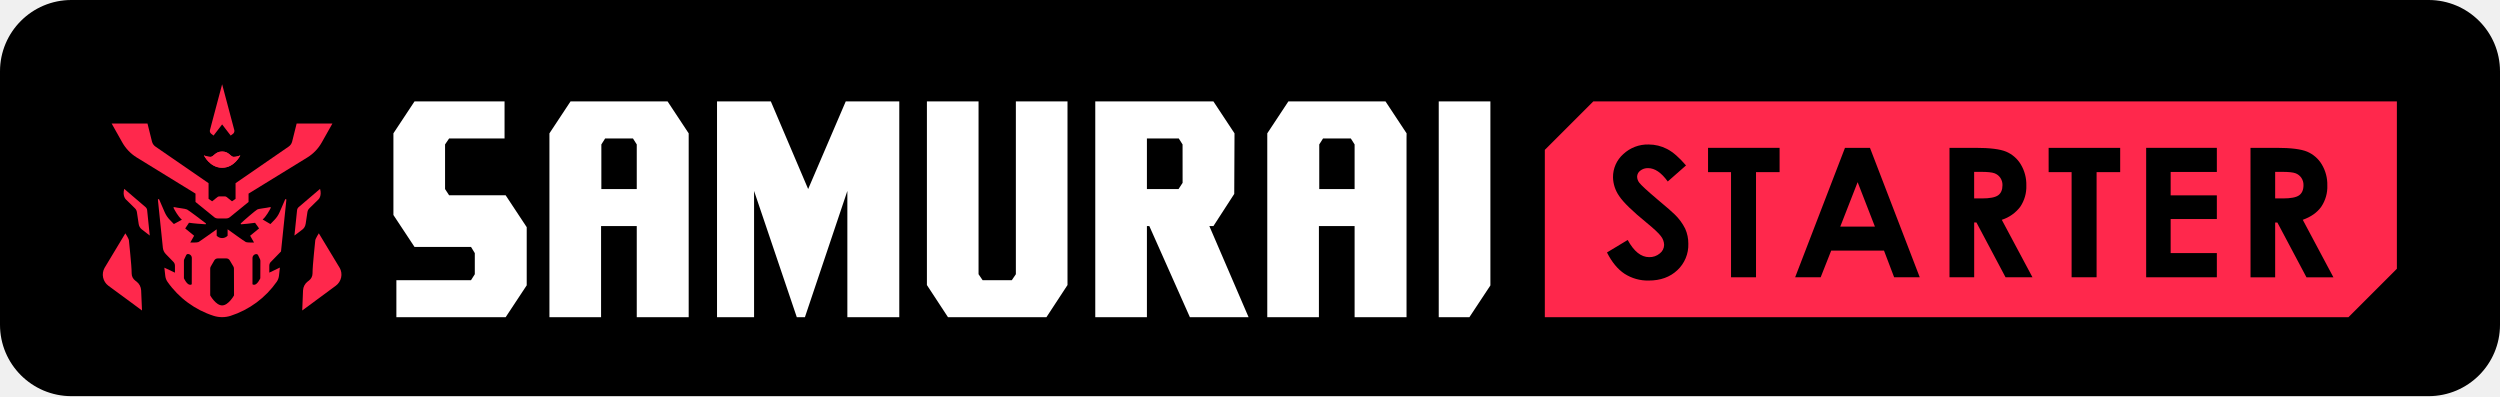
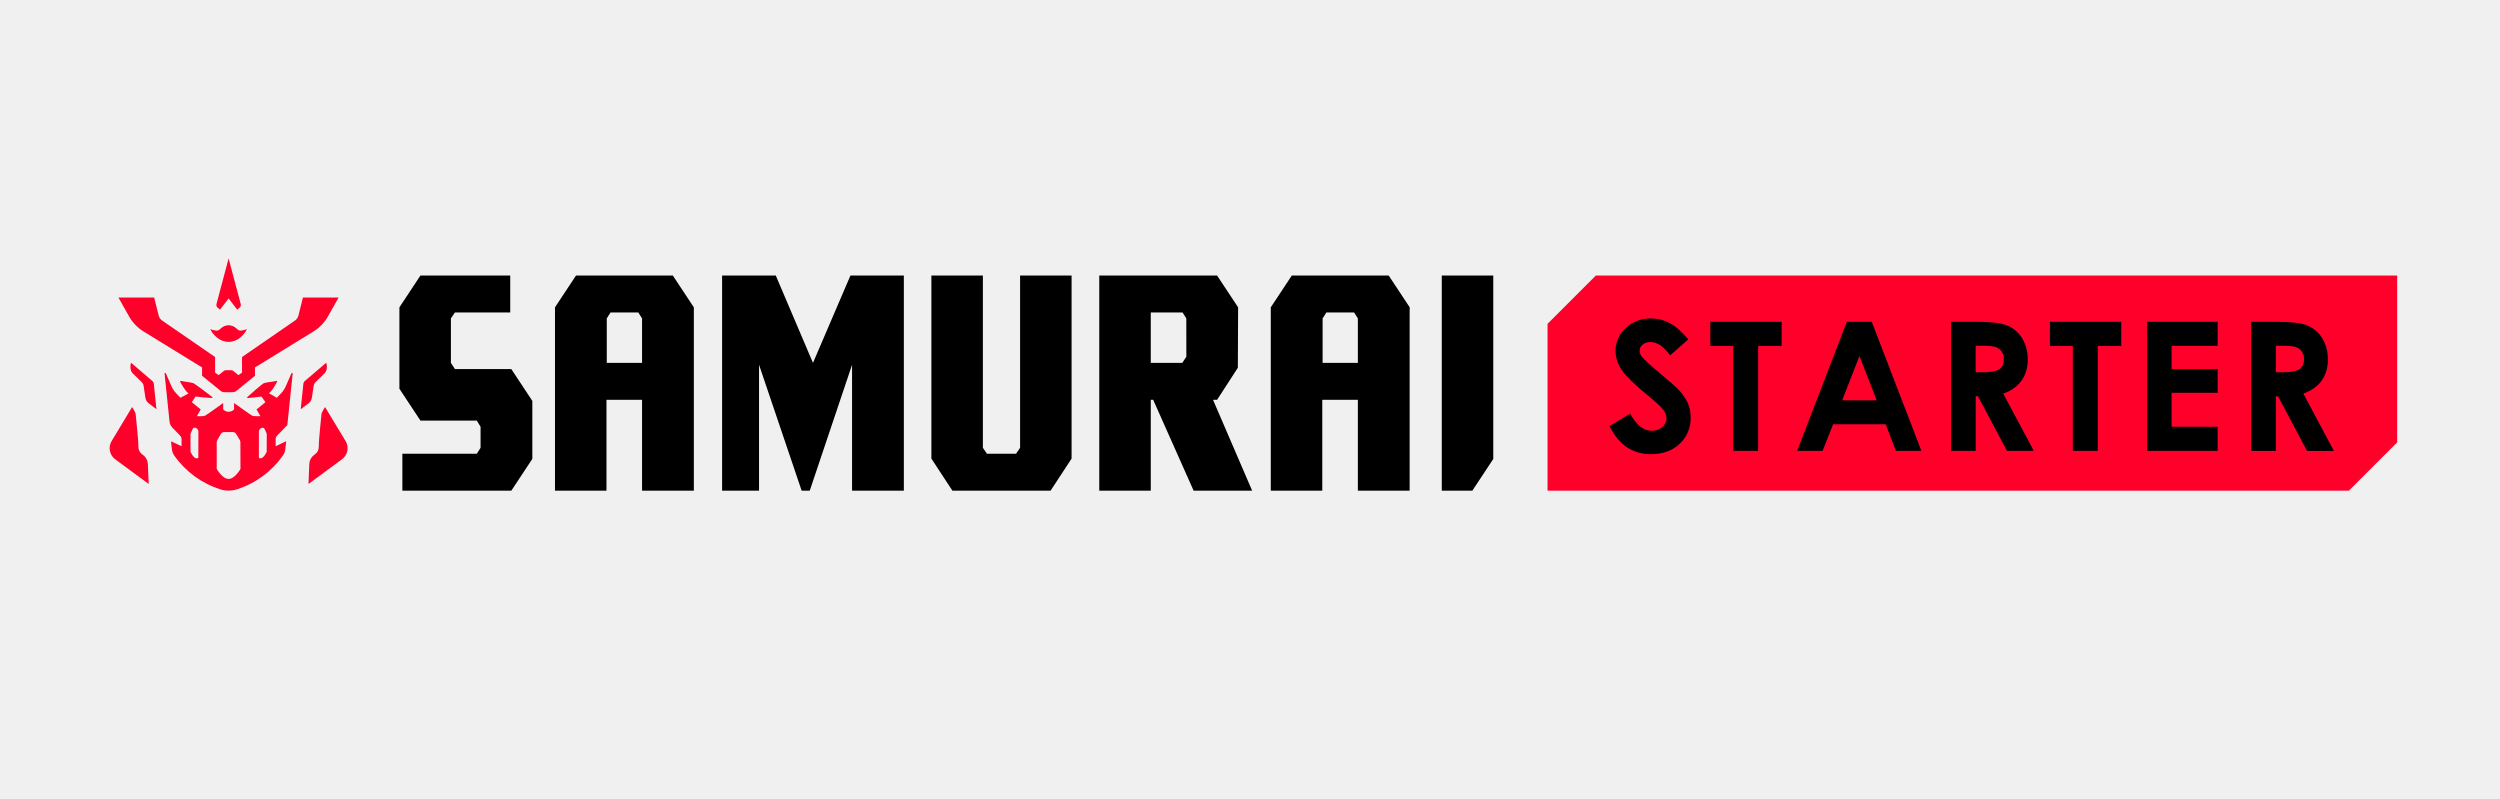
- <svg xmlns="http://www.w3.org/2000/svg" width="1401" height="222" viewBox="0 0 1401 222" fill="none">
-   <rect width="1401" height="222" rx="40" fill="black" />
-   <path d="M1340.5 56.84H1314.74H893.53H892.87L892.41 57.31L866.19 83.51L865.72 83.98V84.64V176.18V177.77H867.31H867.74H1315.4H1316.06L1316.53 177.3L1342.75 151.08L1343.21 150.62V149.96V56.84H1340.5Z" fill="#FF284C" />
-   <path d="M295.17 159.89L283.36 177.77H222.13V157.01H263.96L266.08 153.67V141.85L263.96 138.37H232.29L220.47 120.49V74.72L232.29 56.84H282.75V77.6H251.68L249.41 80.94V105.94L251.68 109.43H283.36L295.17 127.31V159.89Z" fill="white" />
-   <path d="M503.96 177.77H474.86V107L451.07 177.77H446.53L422.58 107V177.77H401.82V56.84H431.98L452.89 105.94L473.95 56.84H503.96V177.77Z" fill="white" />
-   <path d="M598.23 159.74L586.41 177.77H531.26L519.44 159.74V56.84H548.38V153.67L550.65 157.01H567.02L569.29 153.67V56.84H598.23V159.74Z" fill="white" />
-   <path d="M699.71 177.77H666.82L644.09 126.7H642.73V177.77H613.79V56.84H680L691.82 74.73L691.67 108.67L680 126.7H677.72L699.71 177.77ZM662.71 80.94L660.59 77.6H642.73V105.94H660.46L662.73 102.46L662.71 80.94Z" fill="white" />
-   <path d="M385.94 74.73L374.12 56.84H319.72L307.9 74.73V76.23V177.77H336.84V126.7H356.84V177.77H385.94V77.56V74.73ZM354.72 77.6L356.84 80.94V105.94H337V80.94L339.12 77.6H354.72Z" fill="white" />
-   <path d="M788.26 74.73L776.44 56.84H722L710.18 74.73V76.23V177.77H739.12V126.7H759.12V177.77H788.22V77.56L788.26 74.73ZM757 77.6L759.12 80.94V105.94H739.31V80.94L741.43 77.6H757Z" fill="white" />
-   <path d="M835.22 159.95V56.84H806.27V177.77H823.44L835.22 159.95Z" fill="white" />
-   <path d="M104.58 142.66L104.78 142.33C104.78 142.4 104.67 142.51 104.58 142.66Z" fill="#FF284C" />
-   <path d="M104.81 142.27C104.815 142.254 104.815 142.236 104.81 142.22V142.27Z" fill="#FF284C" />
-   <path d="M144.65 143.09L144.64 143.08L144.65 143.09Z" fill="#FF284C" />
-   <path d="M144.49 142.84C144.457 142.778 144.42 142.718 144.38 142.66L144.49 142.84Z" fill="#FF284C" />
-   <path d="M144.61 143C144.585 142.95 144.555 142.903 144.52 142.86L144.61 143Z" fill="#FF284C" />
-   <path d="M124.48 94C117.55 94 114.28 87.05 114.28 87.05C115.481 87.607 116.786 87.904 118.11 87.92C119.78 87.78 120.67 84.92 124.48 84.92C128.29 84.92 129.17 87.78 130.84 87.92C132.164 87.905 133.47 87.609 134.67 87.05C134.67 87.05 131.41 94 124.48 94Z" fill="#FF284C" />
-   <path d="M171.28 125.52L172.28 118.89C172.392 118.086 172.764 117.342 173.34 116.77L178.5 111.71C178.5 111.71 180.5 109.87 179.37 105.84L167.37 116.08C166.866 116.516 166.548 117.127 166.48 117.79L165 132L169.45 128.64C170.428 127.891 171.074 126.789 171.25 125.57" fill="#FF284C" />
-   <path d="M190.37 150.13L178.67 130.74C178.67 130.74 176.67 133.88 176.67 134.74C176.67 135.44 175.15 148.38 175.14 153.22C175.14 153.996 174.959 154.762 174.612 155.456C174.265 156.15 173.761 156.754 173.14 157.22L172.46 157.73C171.679 158.318 171.038 159.071 170.581 159.935C170.125 160.799 169.865 161.754 169.82 162.73L169.37 174L188.22 160.09C189.73 158.967 190.78 157.334 191.176 155.494C191.571 153.655 191.285 151.734 190.37 150.09" fill="#FF284C" />
-   <path d="M60.74 160.13L79.58 174L79.1 162.75C79.057 161.773 78.798 160.818 78.342 159.953C77.885 159.089 77.242 158.336 76.46 157.75L75.78 157.24C75.159 156.774 74.655 156.17 74.308 155.476C73.961 154.782 73.78 154.016 73.78 153.24C73.78 148.4 72.24 135.45 72.25 134.76C72.25 133.85 70.25 130.76 70.25 130.76L58.59 150.13C57.675 151.774 57.389 153.695 57.784 155.534C58.18 157.374 59.23 159.007 60.74 160.13Z" fill="#FF284C" />
-   <path d="M82.46 117.79C82.392 117.127 82.074 116.516 81.57 116.08L69.62 105.84C68.52 109.84 70.5 111.71 70.5 111.71L75.65 116.77C76.231 117.339 76.607 118.085 76.72 118.89L77.72 125.52C77.888 126.74 78.531 127.843 79.51 128.59L83.92 132L82.46 117.79Z" fill="#FF284C" />
-   <path d="M151.8 146.76L157.48 140.92L160.48 111.99C160.489 111.904 160.466 111.817 160.418 111.746C160.369 111.674 160.297 111.622 160.213 111.598C160.13 111.574 160.041 111.58 159.962 111.615C159.883 111.651 159.818 111.712 159.78 111.79L156.69 118.91C156.004 120.501 155.035 121.955 153.83 123.2L151.54 125.57L147.18 123L147.27 122.93C149.19 121.26 151.02 117.93 151.71 116.53C151.74 116.478 151.755 116.419 151.752 116.359C151.749 116.299 151.729 116.242 151.694 116.193C151.659 116.144 151.611 116.107 151.555 116.085C151.5 116.063 151.439 116.058 151.38 116.07C149.38 116.55 145.11 116.91 144.16 117.41C143.21 117.91 136.68 123.5 134.98 125.15C134.932 125.193 134.898 125.25 134.884 125.314C134.87 125.377 134.876 125.443 134.902 125.502C134.927 125.562 134.97 125.612 135.026 125.646C135.081 125.679 135.146 125.695 135.21 125.69C136.82 125.56 140.37 125.25 142.94 124.86L145.18 128.01L140.18 132.1L142.35 135.9C142.35 135.9 138.58 136.02 137.79 135.66C137 135.3 127.55 128.49 127.55 128.49V132.1C127.157 132.516 126.682 132.848 126.156 133.075C125.63 133.302 125.063 133.419 124.49 133.419C123.917 133.419 123.35 133.302 122.824 133.075C122.298 132.848 121.824 132.516 121.43 132.1V128.5C121.43 128.5 111.96 135.31 111.18 135.67C110.4 136.03 106.63 135.91 106.63 135.91L108.79 132.11L103.79 128.02L105.91 124.84H106.03C108.64 125.25 113.12 125.56 115.09 125.68C115.158 125.686 115.226 125.67 115.283 125.634C115.341 125.598 115.385 125.544 115.409 125.48C115.433 125.417 115.435 125.347 115.415 125.282C115.396 125.217 115.355 125.16 115.3 125.12C113.22 123.46 105.75 117.89 104.82 117.4C103.89 116.91 99.61 116.54 97.6 116.06C97.542 116.05 97.481 116.056 97.426 116.078C97.371 116.1 97.323 116.137 97.288 116.185C97.253 116.233 97.232 116.289 97.227 116.349C97.222 116.408 97.233 116.467 97.26 116.52C97.96 117.89 99.79 121.25 101.7 122.92L101.95 123.11L97.44 125.55L95.14 123.18C93.935 121.935 92.966 120.481 92.28 118.89L89.19 111.77C89.152 111.692 89.087 111.631 89.008 111.595C88.929 111.56 88.84 111.554 88.757 111.578C88.673 111.602 88.601 111.654 88.552 111.726C88.504 111.797 88.482 111.884 88.49 111.97L91.27 138.87C91.408 140.178 91.978 141.403 92.89 142.35L97.16 146.74C97.726 147.32 98.042 148.099 98.04 148.91V152.8L92.1 150L92.62 154.57C92.749 155.775 93.175 156.93 93.86 157.93C100.173 166.942 109.263 173.639 119.74 177C122.822 177.97 126.128 177.97 129.21 177C139.696 173.62 148.789 166.901 155.1 157.87C155.78 156.867 156.206 155.714 156.34 154.51L156.85 149.94L150.92 152.78V148.89C150.918 148.079 151.234 147.3 151.8 146.72M107.46 159.32C107.187 159.493 106.873 159.59 106.55 159.6C104.69 159.6 103.07 155.93 103.07 155.93V146.07C103.071 145.807 103.129 145.548 103.24 145.31L104.31 143.05C104.39 142.848 104.527 142.675 104.705 142.55C104.883 142.426 105.093 142.356 105.31 142.35C105.602 142.354 105.89 142.415 106.157 142.53C106.425 142.646 106.668 142.812 106.871 143.021C107.074 143.23 107.235 143.477 107.343 143.748C107.451 144.019 107.504 144.308 107.5 144.6L107.46 159.32ZM131.15 165.53C131.15 165.53 128.05 171.15 124.48 171.15C120.91 171.15 117.8 165.53 117.8 165.53V150.5C117.799 150.091 117.91 149.69 118.12 149.34L120.12 145.88C120.311 145.559 120.582 145.293 120.906 145.107C121.23 144.921 121.597 144.823 121.97 144.82H126.88C127.254 144.82 127.622 144.917 127.946 145.103C128.271 145.289 128.541 145.557 128.73 145.88L130.79 149.34C130.993 149.693 131.099 150.093 131.1 150.5L131.15 165.53ZM145.88 155.93C145.88 155.93 144.26 159.6 142.4 159.6C142.077 159.589 141.763 159.492 141.49 159.32V144.64C141.486 144.348 141.54 144.059 141.648 143.788C141.755 143.517 141.916 143.27 142.119 143.061C142.322 142.852 142.565 142.686 142.833 142.57C143.101 142.455 143.389 142.394 143.68 142.39C143.897 142.396 144.107 142.466 144.285 142.59C144.463 142.715 144.6 142.888 144.68 143.09L145.76 145.35C145.863 145.59 145.917 145.849 145.92 146.11L145.88 155.93Z" fill="#FF284C" />
-   <path d="M131.29 72.81C131.273 72.735 131.249 72.661 131.22 72.59L130.95 71.59L124.48 47.23L118.65 69.15L117.91 71.95L117.73 72.62C117.648 72.824 117.601 73.04 117.59 73.26C117.563 73.695 117.679 74.127 117.92 74.49C118.04 74.675 118.193 74.838 118.37 74.97L119.68 75.97L124.48 69.73L129.28 75.97L130.59 74.97C130.679 74.907 130.76 74.833 130.83 74.75C130.905 74.67 130.972 74.583 131.03 74.49C131.271 74.127 131.387 73.695 131.36 73.26C131.356 73.117 131.333 72.976 131.29 72.84" fill="#FF284C" />
-   <path d="M124.48 94C131.41 94 134.67 87.05 134.67 87.05C133.47 87.609 132.164 87.905 130.84 87.92C129.17 87.78 128.28 84.92 124.48 84.92C120.68 84.92 119.78 87.78 118.12 87.92C116.793 87.905 115.484 87.608 114.28 87.05C114.28 87.05 117.55 94 124.48 94Z" fill="#FF284C" />
-   <path d="M166.24 69.22L163.71 79.37C163.415 80.525 162.703 81.53 161.71 82.19L132.01 102.65V111.43L130.01 112.81L127.01 110.41C126.728 110.18 126.374 110.056 126.01 110.06H122.88C122.516 110.058 122.163 110.182 121.88 110.41L118.88 112.81L116.88 111.43V102.65L87.18 82.19C86.19 81.527 85.479 80.523 85.18 79.37L82.65 69.22H62.56L68.56 79.87C70.484 83.277 73.236 86.146 76.56 88.21L109.56 108.5V113.18L120.05 121.71C120.617 122.166 121.323 122.413 122.05 122.41H126.8C127.527 122.413 128.233 122.166 128.8 121.71L139.29 113.18V108.5L172.29 88.21C175.615 86.147 178.367 83.278 180.29 79.87L186.29 69.22H166.24Z" fill="#FF284C" />
-   <path d="M944.84 92.71L934.61 101.71C931.017 96.723 927.35 94.227 923.61 94.22C922.003 94.151 920.426 94.666 919.17 95.67C918.653 96.051 918.229 96.544 917.929 97.112C917.63 97.68 917.463 98.308 917.44 98.95C917.454 100.208 917.887 101.425 918.67 102.41C919.79 103.85 923.167 106.957 928.8 111.73C934.067 116.13 937.263 118.907 938.39 120.06C940.847 122.394 942.877 125.138 944.39 128.17C945.575 130.831 946.172 133.717 946.14 136.63C946.224 139.387 945.72 142.13 944.661 144.677C943.603 147.223 942.014 149.515 940 151.4C935.893 155.28 930.53 157.22 923.91 157.22C919.129 157.328 914.424 156.004 910.4 153.42C906.567 150.893 903.283 146.913 900.55 141.48L912.16 134.48C915.653 140.887 919.653 144.093 924.16 144.1C926.347 144.173 928.483 143.436 930.16 142.03C930.898 141.465 931.498 140.741 931.917 139.911C932.336 139.082 932.563 138.169 932.58 137.24C932.523 135.441 931.88 133.71 930.75 132.31C929.53 130.67 926.847 128.157 922.7 124.77C914.793 118.317 909.687 113.343 907.38 109.85C905.219 106.775 904.018 103.128 903.93 99.37C903.902 96.918 904.401 94.488 905.393 92.245C906.385 90.003 907.847 87.999 909.68 86.37C913.516 82.775 918.614 80.835 923.87 80.97C927.473 80.964 931.023 81.829 934.22 83.49C937.48 85.163 941.02 88.237 944.84 92.71Z" fill="black" />
-   <path d="M957.19 82.85H997.28V96.46H984.07V155.39H970.07V96.46H957.19V82.85Z" fill="black" />
-   <path d="M1033.93 82.85H1047.93L1075.83 155.39H1061.48L1055.8 140.45H1026.2L1020.3 155.39H1006L1033.93 82.85ZM1041.02 102.08L1031.29 126.98H1050.7L1041.02 102.08Z" fill="black" />
-   <path d="M1092.5 82.85H1107.13C1115.13 82.85 1120.84 83.563 1124.25 84.99C1127.67 86.439 1130.54 88.936 1132.45 92.12C1134.58 95.672 1135.66 99.758 1135.56 103.9C1135.72 108.163 1134.52 112.365 1132.13 115.9C1129.52 119.337 1125.91 121.88 1121.8 123.18L1139 155.39H1123.91L1107.6 124.67H1106.33V155.39H1092.5V82.85ZM1106.31 111.2H1110.64C1115.03 111.2 1118.05 110.63 1119.71 109.47C1121.37 108.31 1122.19 106.4 1122.19 103.73C1122.22 102.258 1121.79 100.813 1120.96 99.6C1120.15 98.439 1119 97.559 1117.67 97.08C1116.29 96.567 1113.77 96.31 1110.1 96.31H1106.31V111.2Z" fill="black" />
-   <path d="M1148.05 82.85H1188.15V96.46H1174.93V155.39H1160.93V96.46H1148.06L1148.05 82.85Z" fill="black" />
-   <path d="M1202.71 82.85H1242.32V96.36H1216.43V109.48H1242.32V122.74H1216.43V141.83H1242.32V155.39H1202.71V82.85Z" fill="black" />
-   <path d="M1261.18 82.85H1275.81C1283.81 82.85 1289.51 83.563 1292.92 84.99C1296.34 86.436 1299.21 88.933 1301.12 92.12C1303.25 95.672 1304.33 99.758 1304.23 103.9C1304.4 108.163 1303.19 112.368 1300.8 115.9C1298.52 119.107 1295.08 121.533 1290.47 123.18L1307.66 155.43H1292.56L1276.25 124.71H1275V155.43H1261.2L1261.18 82.85ZM1275 111.2H1279.33C1283.72 111.2 1286.75 110.63 1288.4 109.47C1290.05 108.31 1290.88 106.4 1290.88 103.73C1290.91 102.258 1290.48 100.813 1289.65 99.6C1288.84 98.437 1287.69 97.556 1286.36 97.08C1284.98 96.567 1282.46 96.31 1278.79 96.31H1275V111.2Z" fill="black" />
+ <svg xmlns="http://www.w3.org/2000/svg" width="1405" height="449" viewBox="0 0 1405 449" fill="none">
+   <path d="M1344.5 154.84H1318.74H897.53H896.87L896.41 155.31L870.19 181.51L869.72 181.98V182.64V274.18V275.77H871.31H871.74H1319.4H1320.06L1320.53 275.3L1346.75 249.08L1347.21 248.62V247.96V154.84H1344.5Z" fill="#FF002B" />
+   <path d="M299.17 257.89L287.36 275.77H226.13V255.01H267.96L270.08 251.67V239.85L267.96 236.37H236.29L224.47 218.49V172.72L236.29 154.84H286.75V175.6H255.68L253.41 178.94V203.94L255.68 207.43H287.36L299.17 225.31V257.89Z" fill="black" />
+   <path d="M507.96 275.77H478.86V205L455.07 275.77H450.53L426.58 205V275.77H405.82V154.84H435.98L456.89 203.94L477.95 154.84H507.96V275.77Z" fill="black" />
+   <path d="M602.23 257.74L590.41 275.77H535.26L523.44 257.74V154.84H552.38V251.67L554.65 255.01H571.02L573.29 251.67V154.84H602.23V257.74Z" fill="black" />
+   <path d="M703.71 275.77H670.82L648.09 224.7H646.73V275.77H617.79V154.84H684L695.82 172.73L695.67 206.67L684 224.7H681.72L703.71 275.77ZM666.71 178.94L664.59 175.6H646.73V203.94H664.46L666.73 200.46L666.71 178.94Z" fill="black" />
+   <path d="M389.94 172.73L378.12 154.84H323.72L311.9 172.73V174.23V275.77H340.84V224.7H360.84V275.77H389.94V175.56V172.73ZM358.72 175.6L360.84 178.94V203.94H341V178.94L343.12 175.6H358.72Z" fill="black" />
+   <path d="M792.26 172.73L780.44 154.84H726L714.18 172.73V174.23V275.77H743.12V224.7H763.12V275.77H792.22V175.56L792.26 172.73ZM761 175.6L763.12 178.94V203.94H743.31V178.94L745.43 175.6H761Z" fill="black" />
+   <path d="M839.22 257.95V154.84H810.27V275.77H827.44L839.22 257.95Z" fill="black" />
+   <path d="M108.58 240.66L108.78 240.33C108.78 240.4 108.67 240.51 108.58 240.66Z" fill="#FF002B" />
+   <path d="M108.81 240.27C108.815 240.254 108.815 240.236 108.81 240.22V240.27Z" fill="#FF002B" />
+   <path d="M148.65 241.09L148.64 241.08L148.65 241.09Z" fill="#FF002B" />
+   <path d="M148.49 240.84C148.457 240.778 148.42 240.718 148.38 240.66L148.49 240.84Z" fill="#FF002B" />
+   <path d="M148.61 241C148.585 240.95 148.555 240.903 148.52 240.86L148.61 241Z" fill="#FF002B" />
+   <path d="M128.48 192C121.55 192 118.28 185.05 118.28 185.05C119.481 185.607 120.786 185.904 122.11 185.92C123.78 185.78 124.67 182.92 128.48 182.92C132.29 182.92 133.17 185.78 134.84 185.92C136.164 185.905 137.47 185.609 138.67 185.05C138.67 185.05 135.41 192 128.48 192Z" fill="#FF002B" />
+   <path d="M175.28 223.52L176.28 216.89C176.392 216.086 176.764 215.342 177.34 214.77L182.5 209.71C182.5 209.71 184.5 207.87 183.37 203.84L171.37 214.08C170.866 214.516 170.548 215.127 170.48 215.79L169 230L173.45 226.64C174.428 225.891 175.074 224.789 175.25 223.57" fill="#FF002B" />
+   <path d="M194.37 248.13L182.67 228.74C182.67 228.74 180.67 231.88 180.67 232.74C180.67 233.44 179.15 246.38 179.14 251.22C179.14 251.996 178.959 252.762 178.612 253.456C178.265 254.15 177.761 254.754 177.14 255.22L176.46 255.73C175.679 256.318 175.038 257.071 174.581 257.935C174.125 258.799 173.865 259.754 173.82 260.73L173.37 272L192.22 258.09C193.73 256.967 194.78 255.334 195.176 253.494C195.571 251.655 195.285 249.734 194.37 248.09" fill="#FF002B" />
+   <path d="M64.74 258.13L83.58 272L83.1 260.75C83.057 259.773 82.798 258.818 82.342 257.953C81.885 257.089 81.242 256.336 80.46 255.75L79.78 255.24C79.159 254.774 78.655 254.17 78.308 253.476C77.961 252.782 77.78 252.016 77.78 251.24C77.78 246.4 76.24 233.45 76.25 232.76C76.25 231.85 74.25 228.76 74.25 228.76L62.59 248.13C61.675 249.774 61.389 251.695 61.784 253.534C62.18 255.374 63.23 257.007 64.74 258.13Z" fill="#FF002B" />
+   <path d="M86.46 215.79C86.392 215.127 86.074 214.516 85.57 214.08L73.62 203.84C72.52 207.84 74.5 209.71 74.5 209.71L79.65 214.77C80.231 215.339 80.607 216.085 80.72 216.89L81.72 223.52C81.888 224.74 82.531 225.843 83.51 226.59L87.92 230L86.46 215.79Z" fill="#FF002B" />
+   <path d="M155.8 244.76L161.48 238.92L164.48 209.99C164.489 209.904 164.466 209.817 164.418 209.746C164.369 209.674 164.297 209.622 164.213 209.598C164.13 209.574 164.041 209.58 163.962 209.615C163.883 209.651 163.818 209.712 163.78 209.79L160.69 216.91C160.004 218.501 159.035 219.955 157.83 221.2L155.54 223.57L151.18 221L151.27 220.93C153.19 219.26 155.02 215.93 155.71 214.53C155.74 214.478 155.755 214.419 155.752 214.359C155.749 214.299 155.729 214.242 155.694 214.193C155.659 214.144 155.611 214.107 155.555 214.085C155.5 214.063 155.439 214.058 155.38 214.07C153.38 214.55 149.11 214.91 148.16 215.41C147.21 215.91 140.68 221.5 138.98 223.15C138.932 223.193 138.898 223.25 138.884 223.314C138.87 223.377 138.876 223.443 138.902 223.502C138.927 223.562 138.97 223.612 139.026 223.646C139.081 223.679 139.146 223.695 139.21 223.69C140.82 223.56 144.37 223.25 146.94 222.86L149.18 226.01L144.18 230.1L146.35 233.9C146.35 233.9 142.58 234.02 141.79 233.66C141 233.3 131.55 226.49 131.55 226.49V230.1C131.157 230.516 130.682 230.848 130.156 231.075C129.63 231.302 129.063 231.419 128.49 231.419C127.917 231.419 127.35 231.302 126.824 231.075C126.298 230.848 125.824 230.516 125.43 230.1V226.5C125.43 226.5 115.96 233.31 115.18 233.67C114.4 234.03 110.63 233.91 110.63 233.91L112.79 230.11L107.79 226.02L109.91 222.84H110.03C112.64 223.25 117.12 223.56 119.09 223.68C119.158 223.686 119.226 223.67 119.283 223.634C119.341 223.598 119.385 223.544 119.409 223.48C119.433 223.417 119.435 223.347 119.415 223.282C119.396 223.217 119.355 223.16 119.3 223.12C117.22 221.46 109.75 215.89 108.82 215.4C107.89 214.91 103.61 214.54 101.6 214.06C101.542 214.05 101.481 214.056 101.426 214.078C101.371 214.1 101.323 214.137 101.288 214.185C101.253 214.233 101.232 214.289 101.227 214.349C101.222 214.408 101.233 214.467 101.26 214.52C101.96 215.89 103.79 219.25 105.7 220.92L105.95 221.11L101.44 223.55L99.14 221.18C97.935 219.935 96.966 218.481 96.28 216.89L93.19 209.77C93.152 209.692 93.087 209.631 93.008 209.595C92.929 209.56 92.84 209.554 92.757 209.578C92.673 209.602 92.601 209.654 92.552 209.726C92.504 209.797 92.482 209.884 92.49 209.97L95.27 236.87C95.408 238.178 95.978 239.403 96.89 240.35L101.16 244.74C101.726 245.32 102.042 246.099 102.04 246.91V250.8L96.1 248L96.62 252.57C96.749 253.775 97.175 254.93 97.86 255.93C104.173 264.942 113.263 271.639 123.74 275C126.822 275.97 130.128 275.97 133.21 275C143.696 271.62 152.789 264.901 159.1 255.87C159.78 254.867 160.206 253.714 160.34 252.51L160.85 247.94L154.92 250.78V246.89C154.918 246.079 155.234 245.3 155.8 244.72M111.46 257.32C111.187 257.493 110.873 257.59 110.55 257.6C108.69 257.6 107.07 253.93 107.07 253.93V244.07C107.071 243.807 107.129 243.548 107.24 243.31L108.31 241.05C108.39 240.848 108.527 240.675 108.705 240.55C108.883 240.426 109.093 240.356 109.31 240.35C109.602 240.354 109.89 240.415 110.157 240.53C110.425 240.646 110.668 240.812 110.871 241.021C111.074 241.23 111.235 241.477 111.343 241.748C111.451 242.019 111.504 242.308 111.5 242.6L111.46 257.32ZM135.15 263.53C135.15 263.53 132.05 269.15 128.48 269.15C124.91 269.15 121.8 263.53 121.8 263.53V248.5C121.799 248.091 121.91 247.69 122.12 247.34L124.12 243.88C124.311 243.559 124.582 243.293 124.906 243.107C125.23 242.921 125.597 242.823 125.97 242.82H130.88C131.254 242.82 131.622 242.917 131.946 243.103C132.271 243.289 132.541 243.557 132.73 243.88L134.79 247.34C134.993 247.693 135.099 248.093 135.1 248.5L135.15 263.53ZM149.88 253.93C149.88 253.93 148.26 257.6 146.4 257.6C146.077 257.589 145.763 257.492 145.49 257.32V242.64C145.486 242.348 145.54 242.059 145.648 241.788C145.755 241.517 145.916 241.27 146.119 241.061C146.322 240.852 146.565 240.686 146.833 240.57C147.101 240.455 147.389 240.394 147.68 240.39C147.897 240.396 148.107 240.466 148.285 240.59C148.463 240.715 148.6 240.888 148.68 241.09L149.76 243.35C149.863 243.59 149.917 243.849 149.92 244.11L149.88 253.93Z" fill="#FF002B" />
+   <path d="M135.29 170.81C135.273 170.735 135.249 170.661 135.22 170.59L134.95 169.59L128.48 145.23L122.65 167.15L121.91 169.95L121.73 170.62C121.648 170.824 121.601 171.04 121.59 171.26C121.563 171.695 121.679 172.127 121.92 172.49C122.04 172.675 122.193 172.838 122.37 172.97L123.68 173.97L128.48 167.73L133.28 173.97L134.59 172.97C134.679 172.907 134.76 172.833 134.83 172.75C134.905 172.67 134.972 172.583 135.03 172.49C135.271 172.127 135.387 171.695 135.36 171.26C135.356 171.117 135.333 170.976 135.29 170.84" fill="#FF002B" />
+   <path d="M128.48 192C135.41 192 138.67 185.05 138.67 185.05C137.47 185.609 136.164 185.905 134.84 185.92C133.17 185.78 132.28 182.92 128.48 182.92C124.68 182.92 123.78 185.78 122.12 185.92C120.793 185.905 119.484 185.608 118.28 185.05C118.28 185.05 121.55 192 128.48 192Z" fill="#FF002B" />
+   <path d="M170.24 167.22L167.71 177.37C167.415 178.525 166.703 179.53 165.71 180.19L136.01 200.65V209.43L134.01 210.81L131.01 208.41C130.728 208.18 130.374 208.056 130.01 208.06H126.88C126.516 208.058 126.163 208.182 125.88 208.41L122.88 210.81L120.88 209.43V200.65L91.18 180.19C90.19 179.527 89.479 178.523 89.18 177.37L86.65 167.22H66.56L72.56 177.87C74.484 181.277 77.236 184.146 80.56 186.21L113.56 206.5V211.18L124.05 219.71C124.617 220.166 125.323 220.413 126.05 220.41H130.8C131.527 220.413 132.233 220.166 132.8 219.71L143.29 211.18V206.5L176.29 186.21C179.615 184.147 182.367 181.278 184.29 177.87L190.29 167.22H170.24Z" fill="#FF002B" />
+   <path d="M948.84 190.71L938.61 199.71C935.017 194.723 931.35 192.227 927.61 192.22C926.003 192.151 924.426 192.666 923.17 193.67C922.653 194.051 922.229 194.544 921.929 195.112C921.63 195.68 921.463 196.308 921.44 196.95C921.454 198.208 921.887 199.425 922.67 200.41C923.79 201.85 927.167 204.957 932.8 209.73C938.067 214.13 941.263 216.907 942.39 218.06C944.847 220.394 946.877 223.138 948.39 226.17C949.575 228.831 950.172 231.717 950.14 234.63C950.224 237.387 949.72 240.13 948.661 242.677C947.603 245.223 946.014 247.515 944 249.4C939.893 253.28 934.53 255.22 927.91 255.22C923.129 255.328 918.424 254.004 914.4 251.42C910.567 248.893 907.283 244.913 904.55 239.48L916.16 232.48C919.653 238.887 923.653 242.093 928.16 242.1C930.347 242.173 932.483 241.436 934.16 240.03C934.898 239.465 935.498 238.741 935.917 237.911C936.336 237.082 936.563 236.169 936.58 235.24C936.523 233.441 935.88 231.71 934.75 230.31C933.53 228.67 930.847 226.157 926.7 222.77C918.793 216.317 913.687 211.343 911.38 207.85C909.219 204.775 908.018 201.128 907.93 197.37C907.902 194.918 908.401 192.488 909.393 190.245C910.385 188.003 911.847 185.999 913.68 184.37C917.516 180.775 922.614 178.835 927.87 178.97C931.473 178.964 935.023 179.829 938.22 181.49C941.48 183.163 945.02 186.237 948.84 190.71Z" fill="black" />
+   <path d="M961.19 180.85H1001.28V194.46H988.07V253.39H974.07V194.46H961.19V180.85Z" fill="black" />
+   <path d="M1037.93 180.85H1051.93L1079.83 253.39H1065.48L1059.8 238.45H1030.2L1024.3 253.39H1010L1037.93 180.85ZM1045.02 200.08L1035.29 224.98H1054.7L1045.02 200.08Z" fill="black" />
+   <path d="M1096.5 180.85H1111.13C1119.13 180.85 1124.84 181.563 1128.25 182.99C1131.67 184.439 1134.54 186.936 1136.45 190.12C1138.58 193.672 1139.66 197.758 1139.56 201.9C1139.72 206.163 1138.52 210.365 1136.13 213.9C1133.52 217.337 1129.91 219.88 1125.8 221.18L1143 253.39H1127.91L1111.6 222.67H1110.33V253.39H1096.5V180.85ZM1110.31 209.2H1114.64C1119.03 209.2 1122.05 208.63 1123.71 207.47C1125.37 206.31 1126.19 204.4 1126.19 201.73C1126.22 200.258 1125.79 198.813 1124.96 197.6C1124.15 196.44 1123 195.559 1121.67 195.08C1120.29 194.567 1117.77 194.31 1114.1 194.31H1110.31V209.2Z" fill="black" />
+   <path d="M1152.05 180.85H1192.15V194.46H1178.93V253.39H1164.93V194.46H1152.06L1152.05 180.85Z" fill="black" />
+   <path d="M1206.71 180.85H1246.32V194.36H1220.43V207.48H1246.32V220.74H1220.43V239.83H1246.32V253.39H1206.71V180.85Z" fill="black" />
+   <path d="M1265.18 180.85H1279.81C1287.81 180.85 1293.51 181.563 1296.92 182.99C1300.34 184.436 1303.21 186.933 1305.12 190.12C1307.25 193.672 1308.33 197.758 1308.23 201.9C1308.4 206.163 1307.19 210.368 1304.8 213.9C1302.52 217.107 1299.08 219.533 1294.47 221.18L1311.66 253.43H1296.56L1280.25 222.71H1279V253.43H1265.2L1265.18 180.85ZM1279 209.2H1283.33C1287.72 209.2 1290.75 208.63 1292.4 207.47C1294.05 206.31 1294.88 204.4 1294.88 201.73C1294.91 200.258 1294.48 198.813 1293.65 197.6C1292.84 196.437 1291.69 195.556 1290.36 195.08C1288.98 194.567 1286.46 194.31 1282.79 194.31H1279V209.2Z" fill="black" />
</svg>
